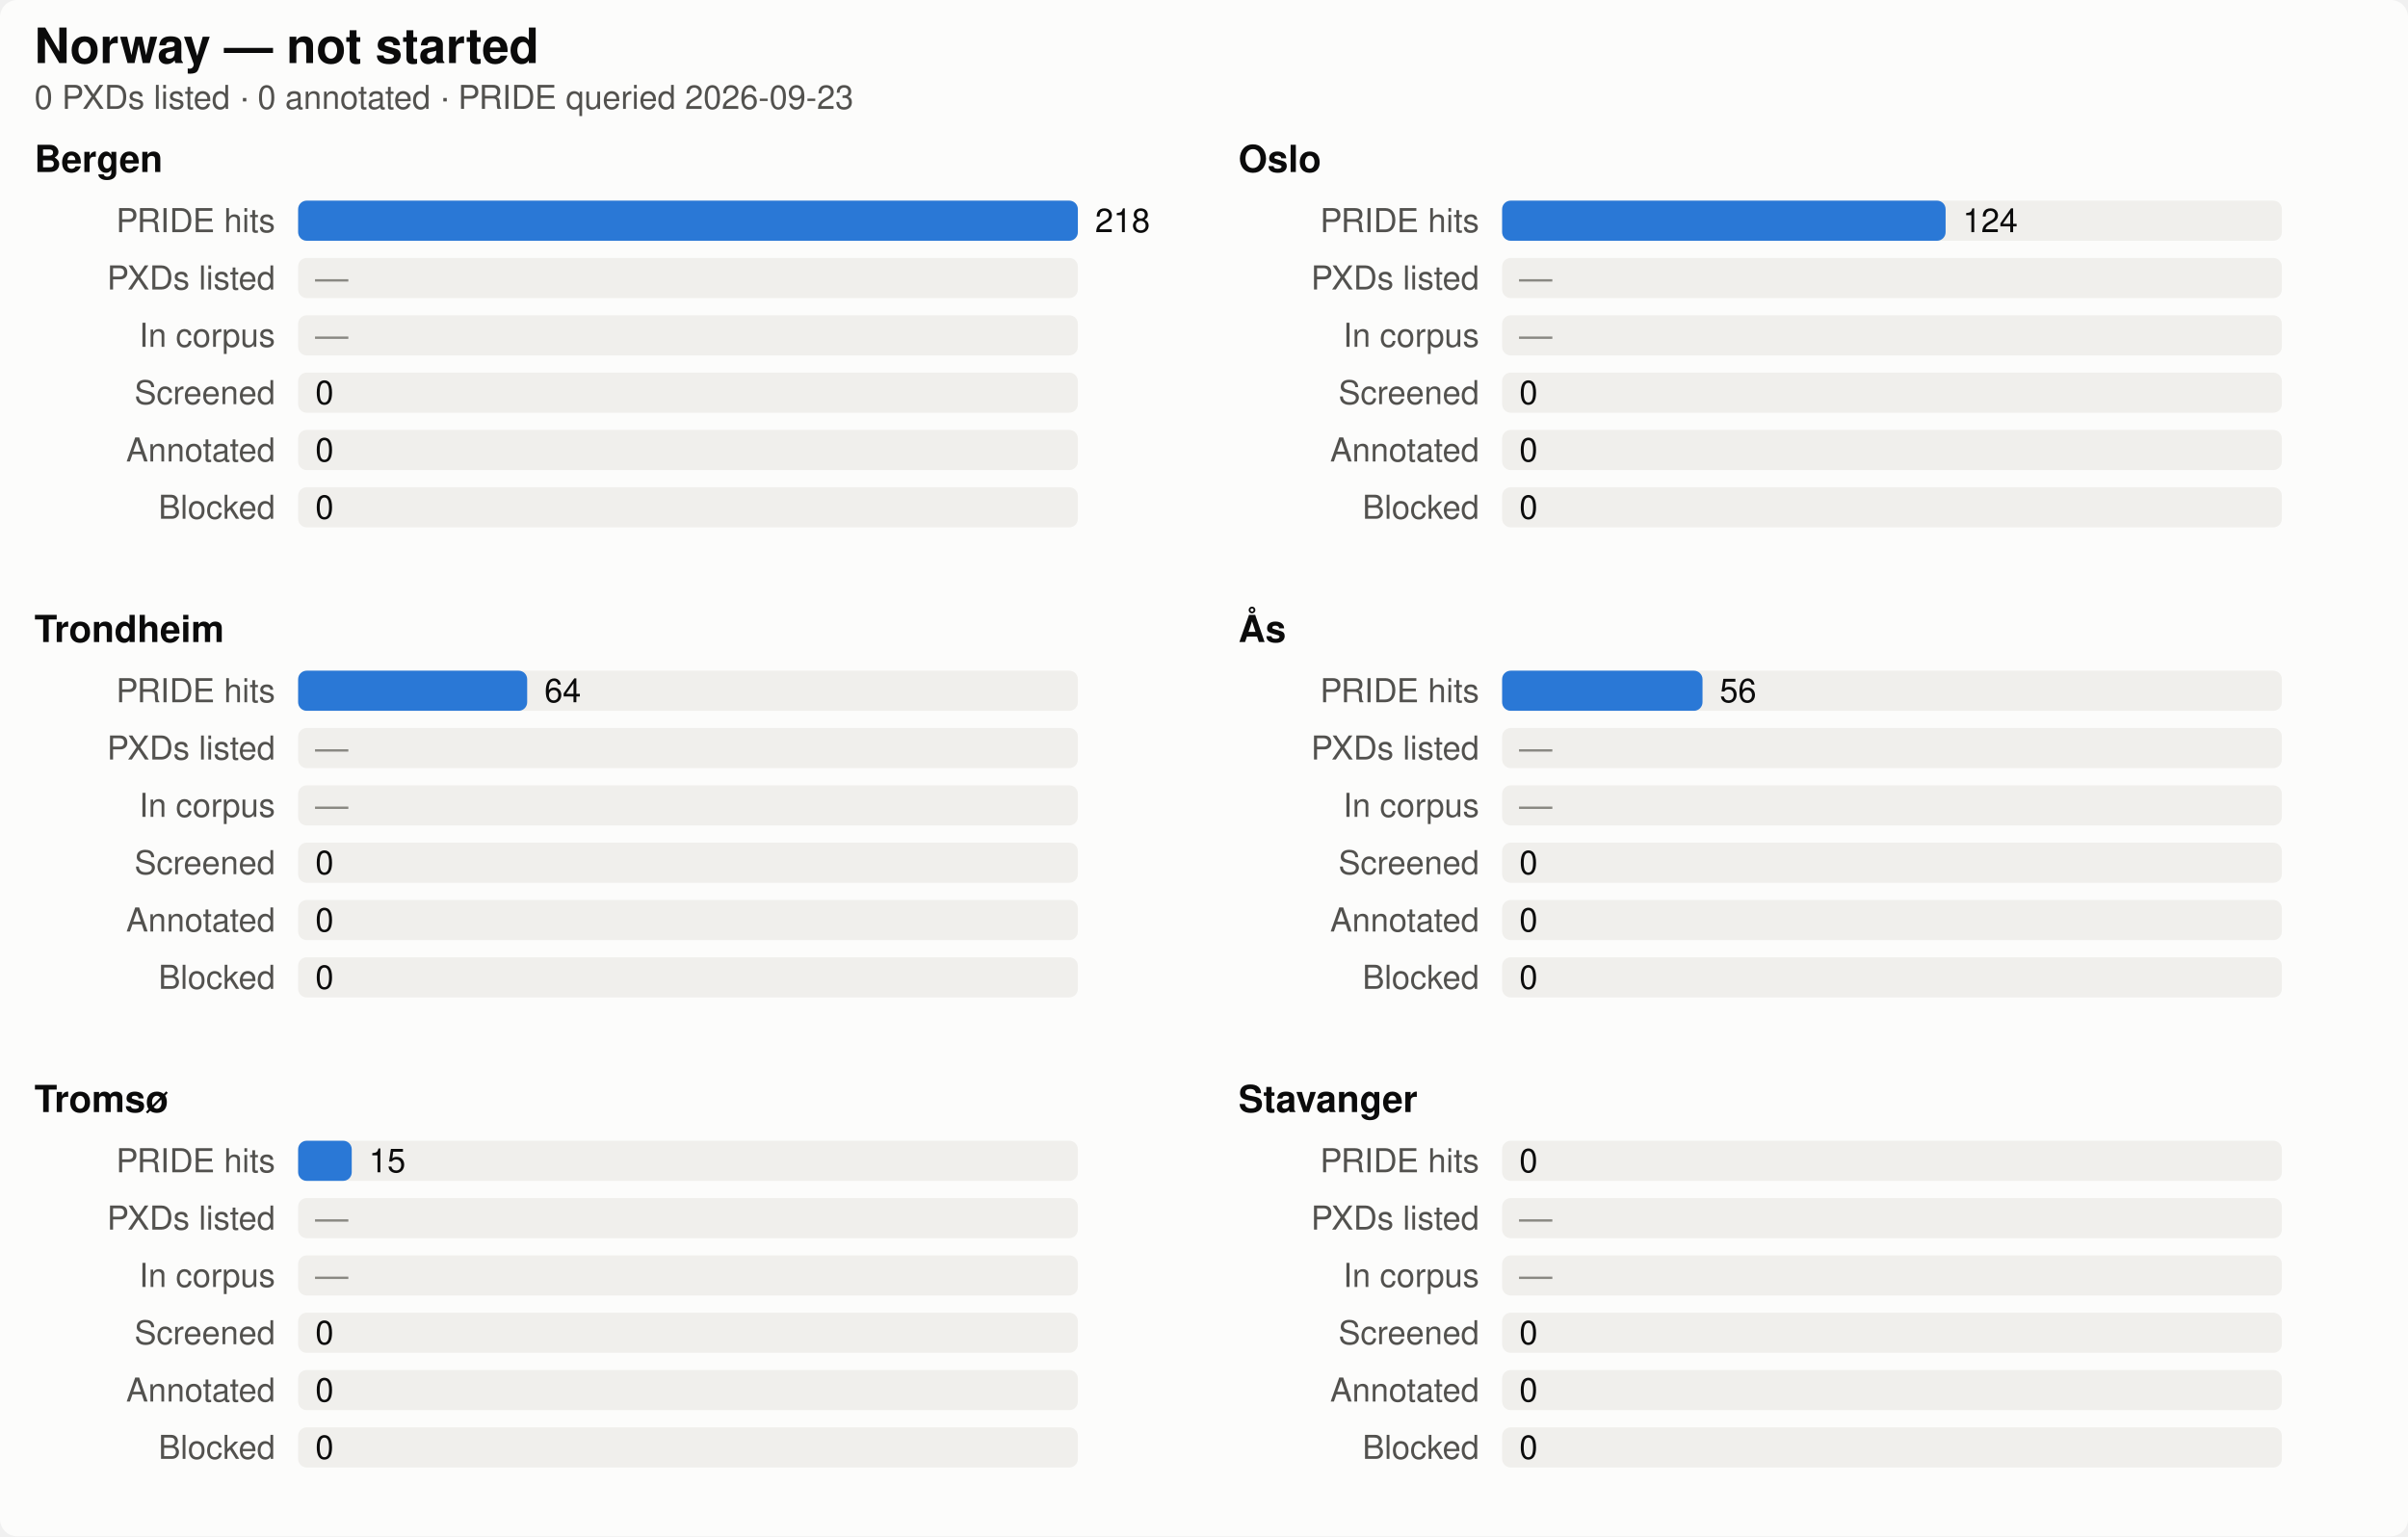
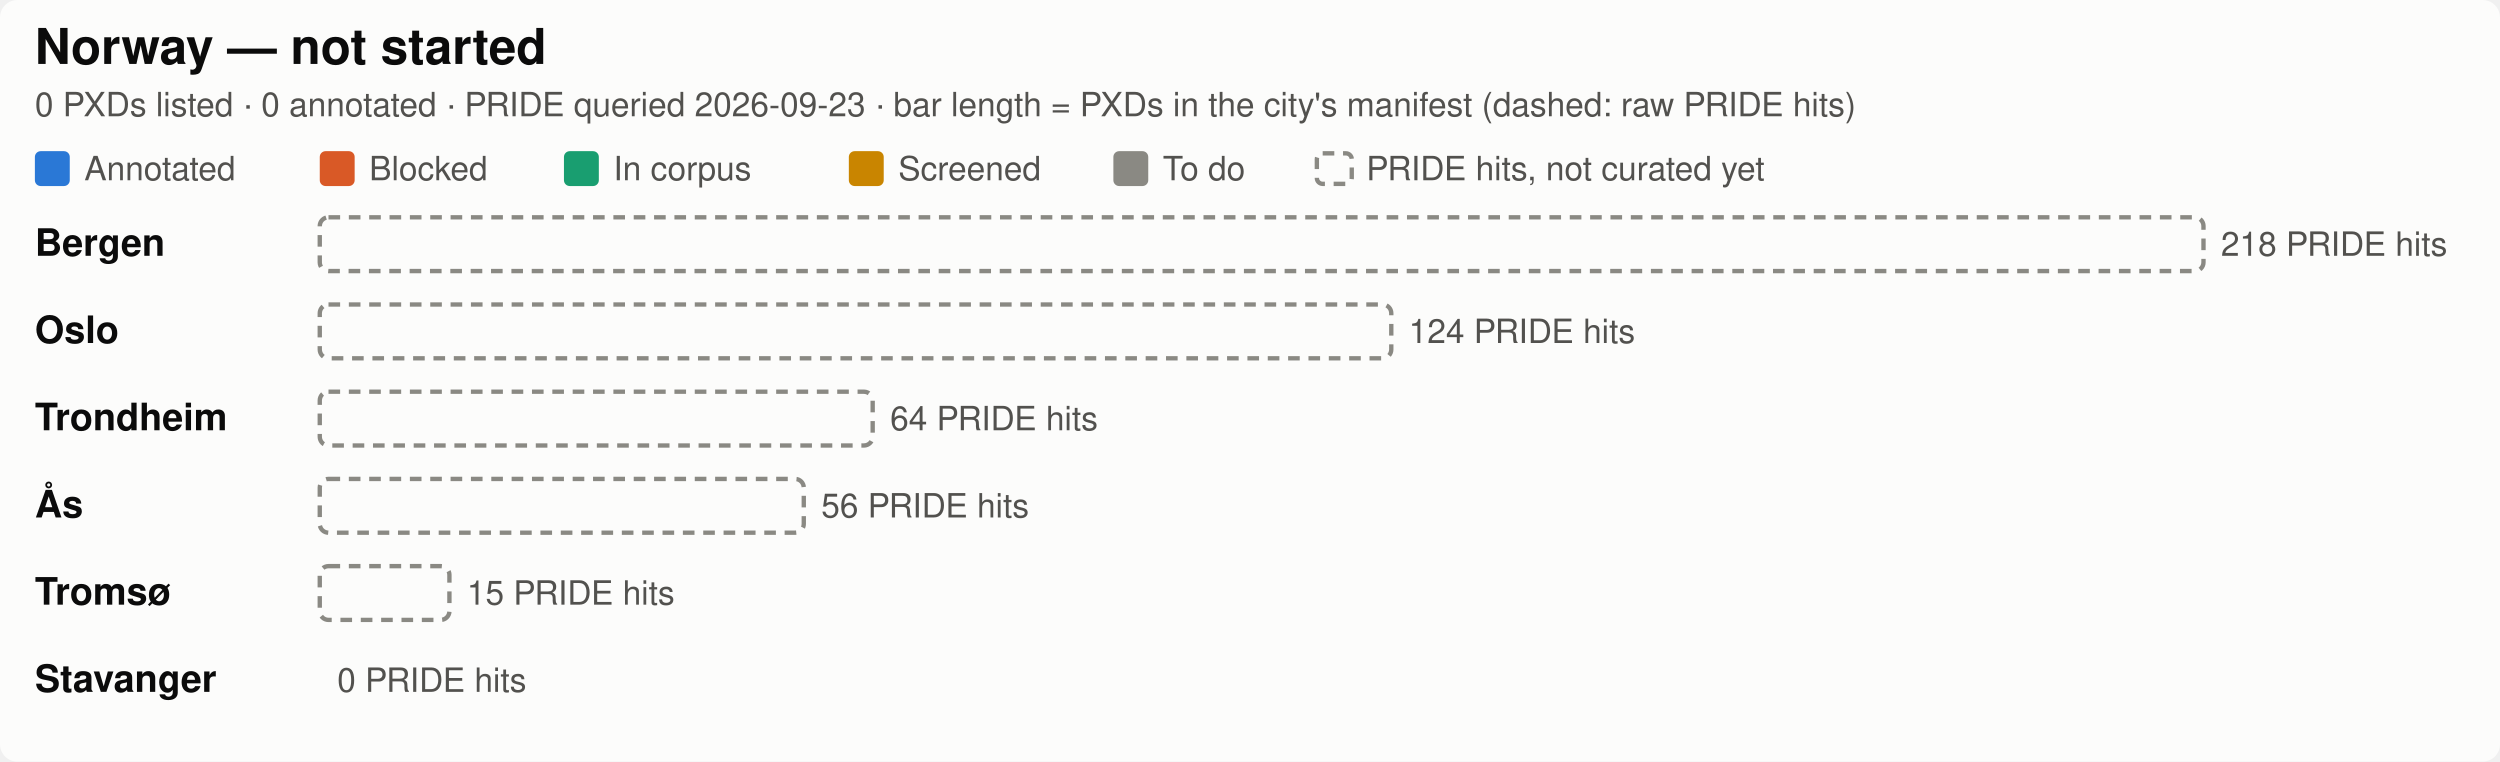
- <svg xmlns="http://www.w3.org/2000/svg" width="840" height="536" viewBox="0 0 840 536" role="img" aria-label="Norway SDRF progress by city">
+ <svg xmlns="http://www.w3.org/2000/svg" width="860" height="262" viewBox="0 0 860 262" role="img" aria-label="Norway SDRF progress by city">
  <style>
  .bg { fill: #fcfcfb; }
-   .bar { fill: #2a78d6; }
-   .track { fill: #f0efec; }
  .title { fill: #0b0b0b; font-size: 17px; font-weight: 600; }
  .city { fill: #0b0b0b; font-size: 13px; font-weight: 600; }
-   .label, .sub { fill: #52514e; font-size: 11.5px; }
-   .value { fill: #0b0b0b; font-size: 11.5px; font-variant-numeric: tabular-nums; }
-   .empty { fill: #8a8983; font-size: 11.5px; }
+   .sub, .legend, .total { fill: #52514e; font-size: 11.5px; }
+   .seg { font-size: 11.5px; font-weight: 600; fill: #ffffff; font-variant-numeric: tabular-nums; }
+   .uncurated { fill: none; stroke: #8a8983; stroke-width: 1.5; stroke-dasharray: 4 3; }
  text { font-family: -apple-system, "Segoe UI", Helvetica, Arial, sans-serif; }
+   .c-annotated { fill: #2a78d6; }
+   .c-blocked { fill: #d95926; }
+   .c-in_corpus { fill: #199e70; }
+   .c-screened { fill: #c98500; }
+   .c-todo { fill: #8a8983; }
+ 
  @media (prefers-color-scheme: dark) {
    .bg { fill: #1a1a19; }
-     .bar { fill: #3987e5; }
-     .track { fill: #2a2a28; }
-     .title, .city, .value { fill: #ffffff; }
-     .label, .sub { fill: #c3c2b7; }
-     .empty { fill: #8f8e86; }
+     .title, .city { fill: #ffffff; }
+     .sub, .legend, .total { fill: #c3c2b7; }
+     .uncurated { stroke: #8f8e86; }
+     .c-annotated { fill: #3987e5; }
+     .c-blocked { fill: #d95926; }
+     .c-in_corpus { fill: #199e70; }
+     .c-screened { fill: #c98500; }
+     .c-todo { fill: #6b6a65; }
  }
</style>
-   <rect class="bg" width="840" height="536" rx="6" />
+   <rect class="bg" width="860" height="262" rx="6" />
  <text class="title" x="12" y="22">Norway — not started</text>
-   <text class="sub" x="12" y="38">0 PXDs listed · 0 annotated · PRIDE queried 2026-09-23</text>
-   <text class="city" x="12" y="60">Bergen</text>
-   <text class="label" x="96" y="81" text-anchor="end">PRIDE hits</text>
-   <rect class="track" x="104" y="70" width="272" height="14" rx="3" />
-   <rect class="bar" x="104" y="70" width="272.0" height="14" rx="3" />
-   <text class="value" x="382.0" y="81">218</text>
-   <text class="label" x="96" y="101" text-anchor="end">PXDs listed</text>
-   <rect class="track" x="104" y="90" width="272" height="14" rx="3" />
-   <text class="empty" x="110" y="101">—</text>
-   <text class="label" x="96" y="121" text-anchor="end">In corpus</text>
-   <rect class="track" x="104" y="110" width="272" height="14" rx="3" />
-   <text class="empty" x="110" y="121">—</text>
-   <text class="label" x="96" y="141" text-anchor="end">Screened</text>
-   <rect class="track" x="104" y="130" width="272" height="14" rx="3" />
-   <text class="value" x="110.0" y="141">0</text>
-   <text class="label" x="96" y="161" text-anchor="end">Annotated</text>
-   <rect class="track" x="104" y="150" width="272" height="14" rx="3" />
-   <text class="value" x="110.0" y="161">0</text>
-   <text class="label" x="96" y="181" text-anchor="end">Blocked</text>
-   <rect class="track" x="104" y="170" width="272" height="14" rx="3" />
-   <text class="value" x="110.0" y="181">0</text>
-   <text class="city" x="432" y="60">Oslo</text>
-   <text class="label" x="516" y="81" text-anchor="end">PRIDE hits</text>
-   <rect class="track" x="524" y="70" width="272" height="14" rx="3" />
-   <rect class="bar" x="524" y="70" width="154.7" height="14" rx="3" />
-   <text class="value" x="684.7" y="81">124</text>
-   <text class="label" x="516" y="101" text-anchor="end">PXDs listed</text>
-   <rect class="track" x="524" y="90" width="272" height="14" rx="3" />
-   <text class="empty" x="530" y="101">—</text>
-   <text class="label" x="516" y="121" text-anchor="end">In corpus</text>
-   <rect class="track" x="524" y="110" width="272" height="14" rx="3" />
-   <text class="empty" x="530" y="121">—</text>
-   <text class="label" x="516" y="141" text-anchor="end">Screened</text>
-   <rect class="track" x="524" y="130" width="272" height="14" rx="3" />
-   <text class="value" x="530.0" y="141">0</text>
-   <text class="label" x="516" y="161" text-anchor="end">Annotated</text>
-   <rect class="track" x="524" y="150" width="272" height="14" rx="3" />
-   <text class="value" x="530.0" y="161">0</text>
-   <text class="label" x="516" y="181" text-anchor="end">Blocked</text>
-   <rect class="track" x="524" y="170" width="272" height="14" rx="3" />
-   <text class="value" x="530.0" y="181">0</text>
-   <text class="city" x="12" y="224">Trondheim</text>
-   <text class="label" x="96" y="245" text-anchor="end">PRIDE hits</text>
-   <rect class="track" x="104" y="234" width="272" height="14" rx="3" />
-   <rect class="bar" x="104" y="234" width="79.9" height="14" rx="3" />
-   <text class="value" x="189.9" y="245">64</text>
-   <text class="label" x="96" y="265" text-anchor="end">PXDs listed</text>
-   <rect class="track" x="104" y="254" width="272" height="14" rx="3" />
-   <text class="empty" x="110" y="265">—</text>
-   <text class="label" x="96" y="285" text-anchor="end">In corpus</text>
-   <rect class="track" x="104" y="274" width="272" height="14" rx="3" />
-   <text class="empty" x="110" y="285">—</text>
-   <text class="label" x="96" y="305" text-anchor="end">Screened</text>
-   <rect class="track" x="104" y="294" width="272" height="14" rx="3" />
-   <text class="value" x="110.0" y="305">0</text>
-   <text class="label" x="96" y="325" text-anchor="end">Annotated</text>
-   <rect class="track" x="104" y="314" width="272" height="14" rx="3" />
-   <text class="value" x="110.0" y="325">0</text>
-   <text class="label" x="96" y="345" text-anchor="end">Blocked</text>
-   <rect class="track" x="104" y="334" width="272" height="14" rx="3" />
-   <text class="value" x="110.0" y="345">0</text>
-   <text class="city" x="432" y="224">Ås</text>
-   <text class="label" x="516" y="245" text-anchor="end">PRIDE hits</text>
-   <rect class="track" x="524" y="234" width="272" height="14" rx="3" />
-   <rect class="bar" x="524" y="234" width="69.9" height="14" rx="3" />
-   <text class="value" x="599.9" y="245">56</text>
-   <text class="label" x="516" y="265" text-anchor="end">PXDs listed</text>
-   <rect class="track" x="524" y="254" width="272" height="14" rx="3" />
-   <text class="empty" x="530" y="265">—</text>
-   <text class="label" x="516" y="285" text-anchor="end">In corpus</text>
-   <rect class="track" x="524" y="274" width="272" height="14" rx="3" />
-   <text class="empty" x="530" y="285">—</text>
-   <text class="label" x="516" y="305" text-anchor="end">Screened</text>
-   <rect class="track" x="524" y="294" width="272" height="14" rx="3" />
-   <text class="value" x="530.0" y="305">0</text>
-   <text class="label" x="516" y="325" text-anchor="end">Annotated</text>
-   <rect class="track" x="524" y="314" width="272" height="14" rx="3" />
-   <text class="value" x="530.0" y="325">0</text>
-   <text class="label" x="516" y="345" text-anchor="end">Blocked</text>
-   <rect class="track" x="524" y="334" width="272" height="14" rx="3" />
-   <text class="value" x="530.0" y="345">0</text>
-   <text class="city" x="12" y="388">Tromsø</text>
-   <text class="label" x="96" y="409" text-anchor="end">PRIDE hits</text>
-   <rect class="track" x="104" y="398" width="272" height="14" rx="3" />
-   <rect class="bar" x="104" y="398" width="18.7" height="14" rx="3" />
-   <text class="value" x="128.7" y="409">15</text>
-   <text class="label" x="96" y="429" text-anchor="end">PXDs listed</text>
-   <rect class="track" x="104" y="418" width="272" height="14" rx="3" />
-   <text class="empty" x="110" y="429">—</text>
-   <text class="label" x="96" y="449" text-anchor="end">In corpus</text>
-   <rect class="track" x="104" y="438" width="272" height="14" rx="3" />
-   <text class="empty" x="110" y="449">—</text>
-   <text class="label" x="96" y="469" text-anchor="end">Screened</text>
-   <rect class="track" x="104" y="458" width="272" height="14" rx="3" />
-   <text class="value" x="110.0" y="469">0</text>
-   <text class="label" x="96" y="489" text-anchor="end">Annotated</text>
-   <rect class="track" x="104" y="478" width="272" height="14" rx="3" />
-   <text class="value" x="110.0" y="489">0</text>
-   <text class="label" x="96" y="509" text-anchor="end">Blocked</text>
-   <rect class="track" x="104" y="498" width="272" height="14" rx="3" />
-   <text class="value" x="110.0" y="509">0</text>
-   <text class="city" x="432" y="388">Stavanger</text>
-   <text class="label" x="516" y="409" text-anchor="end">PRIDE hits</text>
-   <rect class="track" x="524" y="398" width="272" height="14" rx="3" />
-   <text class="value" x="530.0" y="409">0</text>
-   <text class="label" x="516" y="429" text-anchor="end">PXDs listed</text>
-   <rect class="track" x="524" y="418" width="272" height="14" rx="3" />
-   <text class="empty" x="530" y="429">—</text>
-   <text class="label" x="516" y="449" text-anchor="end">In corpus</text>
-   <rect class="track" x="524" y="438" width="272" height="14" rx="3" />
-   <text class="empty" x="530" y="449">—</text>
-   <text class="label" x="516" y="469" text-anchor="end">Screened</text>
-   <rect class="track" x="524" y="458" width="272" height="14" rx="3" />
-   <text class="value" x="530.0" y="469">0</text>
-   <text class="label" x="516" y="489" text-anchor="end">Annotated</text>
-   <rect class="track" x="524" y="478" width="272" height="14" rx="3" />
-   <text class="value" x="530.0" y="489">0</text>
-   <text class="label" x="516" y="509" text-anchor="end">Blocked</text>
-   <rect class="track" x="524" y="498" width="272" height="14" rx="3" />
-   <text class="value" x="530.0" y="509">0</text>
+   <text class="sub" x="12" y="40">0 PXDs listed · 0 annotated · PRIDE queried 2026-09-23 · bar length = PXDs in the city's manifest (dashed: raw PRIDE hits)</text>
+   <rect class="c-annotated" x="12" y="52" width="12" height="12" rx="2" />
+   <text class="legend" x="29" y="62">Annotated</text>
+   <rect class="c-blocked" x="110" y="52" width="12" height="12" rx="2" />
+   <text class="legend" x="127" y="62">Blocked</text>
+   <rect class="c-in_corpus" x="194" y="52" width="12" height="12" rx="2" />
+   <text class="legend" x="211" y="62">In corpus</text>
+   <rect class="c-screened" x="292" y="52" width="12" height="12" rx="2" />
+   <text class="legend" x="309" y="62">Screened</text>
+   <rect class="c-todo" x="383" y="52" width="12" height="12" rx="2" />
+   <text class="legend" x="400" y="62">To do</text>
+   <rect class="uncurated" x="453" y="52.75" width="12" height="10.5" rx="2" />
+   <text class="legend" x="470" y="62">PRIDE hits, not curated yet</text>
+   <text class="city" x="12" y="88.0">Bergen</text>
+   <rect class="uncurated" x="110" y="74.75" width="648.0" height="18.5" rx="3" />
+   <text class="total" x="764.0" y="88.0">218 PRIDE hits</text>
+   <text class="city" x="12" y="118.0">Oslo</text>
+   <rect class="uncurated" x="110" y="104.75" width="368.6" height="18.5" rx="3" />
+   <text class="total" x="484.6" y="118.0">124 PRIDE hits</text>
+   <text class="city" x="12" y="148.0">Trondheim</text>
+   <rect class="uncurated" x="110" y="134.75" width="190.2" height="18.5" rx="3" />
+   <text class="total" x="306.2" y="148.0">64 PRIDE hits</text>
+   <text class="city" x="12" y="178.0">Ås</text>
+   <rect class="uncurated" x="110" y="164.75" width="166.5" height="18.5" rx="3" />
+   <text class="total" x="282.5" y="178.0">56 PRIDE hits</text>
+   <text class="city" x="12" y="208.0">Tromsø</text>
+   <rect class="uncurated" x="110" y="194.75" width="44.6" height="18.5" rx="3" />
+   <text class="total" x="160.6" y="208.0">15 PRIDE hits</text>
+   <text class="city" x="12" y="238.0">Stavanger</text>
+   <text class="total" x="116.0" y="238.0">0 PRIDE hits</text>
</svg>
